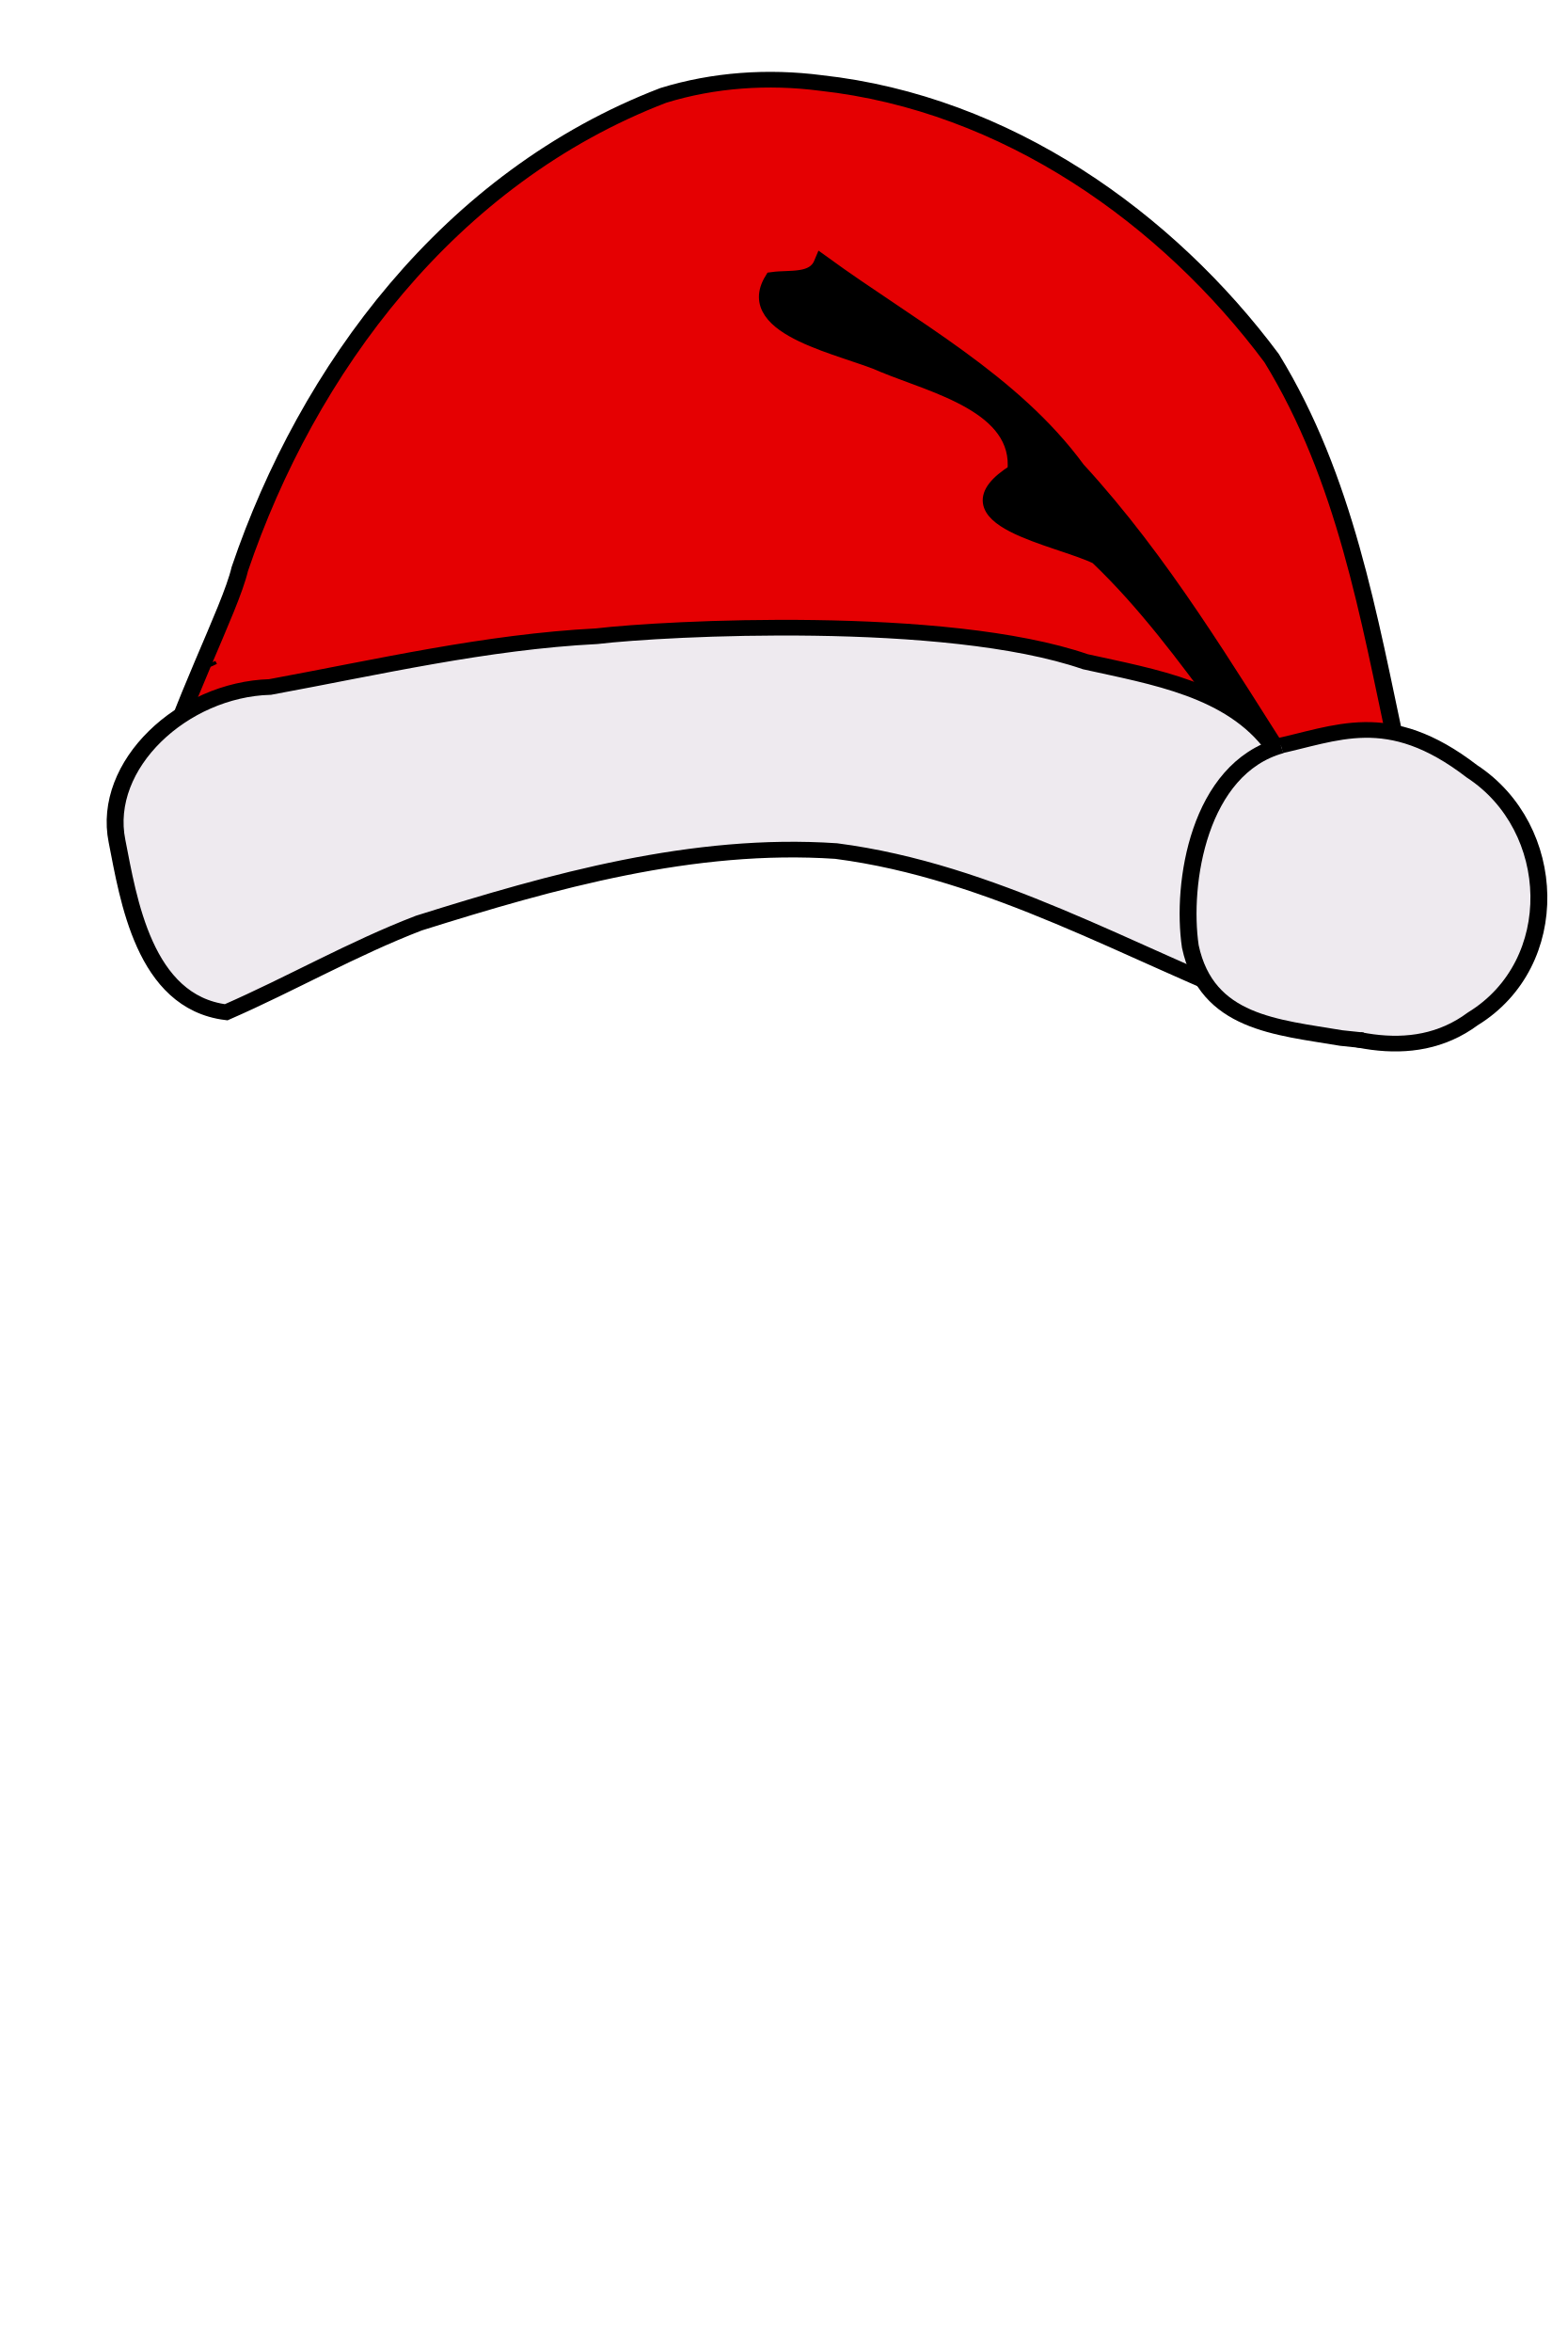
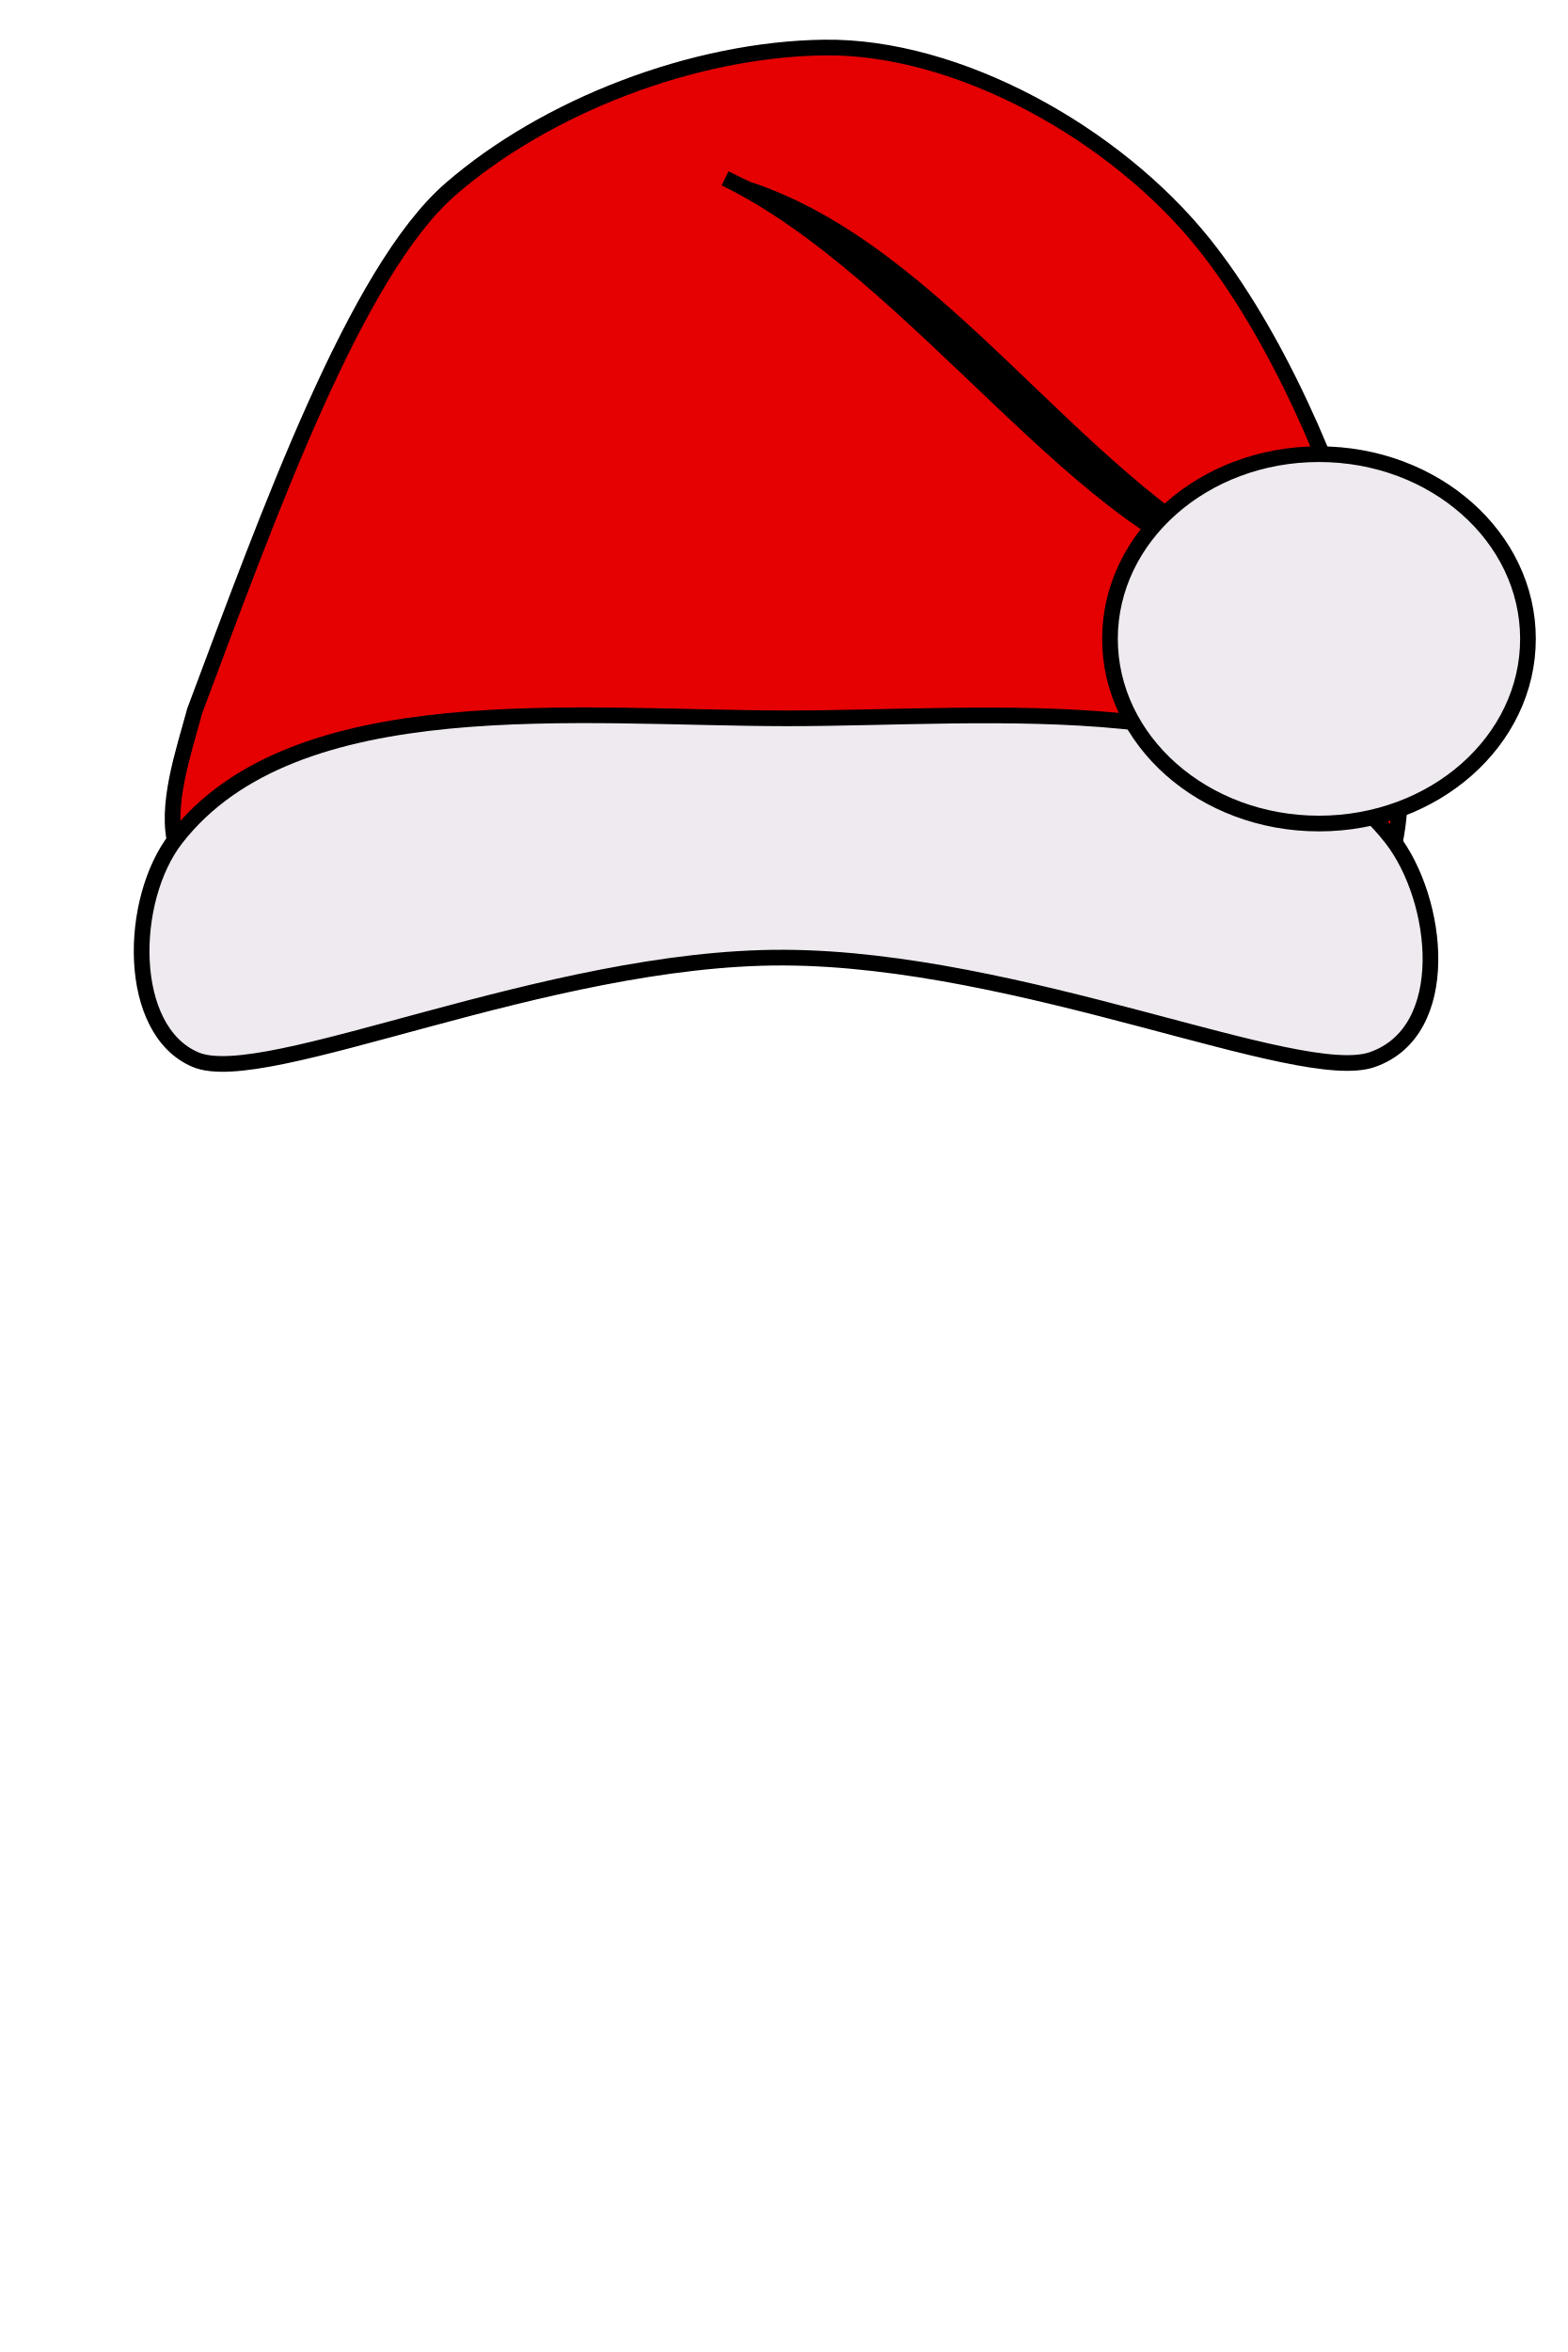
<svg xmlns="http://www.w3.org/2000/svg" version="1.2" viewBox="0 0 400 600" width="400" height="600">
-   <g style="stroke-width:4;stroke-dasharray:none;stroke:#000;">
-     <path id="hat" fill="#e50002" d="m 204.118,12.581 c 44.053,5.207 82.098,34.575 106.744,70.256 17.4,30.59 22.988,65.894 29.743,99.936 0.014,15.957 -38.856,3.35 -24.646,21.315 6.183,15.237 20.596,24.822 28.022,39.538 -6.987,0.815 -15.66,-16.406 -22.091,-23.504 -3.622,-7.03 -18.154,-20.231 -16.55,-21.579 11.614,9.198 -13.416,9.044 -19.587,11.984 -16.88,3.894 -33.656,-1.806 -49.346,-7.434 -37.115,-9.539 -76.32,-8.59 -113.69,-1 -19.084,-1.921 -39.751,5.175 -51.412,20.892 C 17.196,237.229 62.144,157.468 66.64,136.67 82.643,85.782 116.224,36.721 166.878,15.757 c 11.936,-3.975 24.803,-4.91 37.24,-3.176 z m -145.054,148.425 0.381,0.762 z" transform="matrix(1.07804 0 0 .99936 -10.658 8.588)" />
-     <path id="shadow" fill="#000" d="m 204.498,58.618 c 20.966,16.414 44.98,30.07 60.258,52.558 20.108,23.59 35.078,50.952 50.856,77.464 -0.96,13.924 -11.366,-12.16 -15.932,-16.272 -9.23,-13.468 -18.608,-27.188 -29.963,-38.837 -9.202,-4.94 -37.294,-9.661 -19.4,-21.771 1.6,-16.75 -19.334,-21.953 -31.171,-27.225 -8.971,-4.45 -33.49,-9.023 -26.343,-21.7 4.009,-0.599 9.838,0.586 11.695,-4.217 z" transform="matrix(1.07804 0 0 .99936 -10.658 8.588)" />
-     <path id="brim" fill="#eeeaef" d="m 266.763,160.322 c 16.084,3.856 34.547,7.029 44.511,21.795 14.956,-3.342 27.03,-10.405 47.01,6.195 20.474,14.437 21.662,48.968 0.205,63.163 -14.62,11.7 -32.88,4.982 -47.47,-2.567 -33.974,-14.258 -66.167,-35.054 -103.221,-40.255 -33.858,-2.455 -67.095,7.656 -98.782,18.388 C 93.298,233.557 78.792,242.56 63.422,249.803 43.912,247.193 40.259,220.736 37.581,206.117 33.934,186.635 53.151,167.399 73.806,166.772 c 25.65,-5.1 51.1,-11.51 77.333,-12.963 16.178,-2.065 82.598,-5.762 115.624,6.513 z" transform="matrix(1.07804 0 0 .99936 -10.658 8.588)" />
-     <path id="circle" fill="#eeeaef" d="m 313.054,181.751 c -19.434,5.846 -23.647,35.081 -21.438,51.265 3.876,19.565 20.439,20.566 35.716,23.364 l 5.111,0.58" transform="matrix(1.07804 0 0 .99936 -10.658 8.588)" />
+   <g style="stroke:#000000;stroke-width:4;stroke-dasharray:none;stroke:#000">
+     <path id="hat" fill="#e50002" d="m 210.302,12.127 c 33.962,-0.449 74.164,21.715 96.885,50.098 35.581,44.448 63.433,139.868 43.336,165.217 -20.097,25.349 -44.596,-28.295 -30.34,-9.741 5.914,15.484 20.71,25.677 27.953,40.694 -7.385,0.513 -15.843,-17.059 -22.335,-24.425 -3.538,-7.177 -18.319,-20.987 -16.578,-22.264 11.865,9.686 -13.758,-22.244 -20.368,-19.574 -17.918,3.163 -24.641,6.982 -40.935,0.686 -38.691,-11.123 -47.144,-9.669 -86.771,-3.696 -20.011,-2.739 -60.805,21.726 -73.69,36.922 C 29.956,237.945 44.154,201.888 49.695,181.309 68.52,131.172 90.635,69.338 114.99,48.221 139.346,27.103 176.852,12.569 210.302,12.127 Z" />
+     <path id="shadow" fill="#000000" d="m 185.019,45.506 c 48.877,23.716 93.819,93.79 134.333,99.782 -46.296,-23.73 -79.838,-81.05 -128.746,-97.071 l -2.801,-1.325 z" />
+     <path id="brim" fill="#eeeaef" d="m 355.13,213.936 c 12.118,15.651 15.823,49.169 -5.004,56.377 -18.721,6.479 -89.613,-25.79 -150.126,-26.02 C 139.486,244.063 67.647,277.854 49.874,270.313 32.196,262.812 32.751,229.587 44.869,213.936 75.143,174.836 147.805,183.206 200.731,183.247 c 52.447,0.04 124.125,-8.41 154.399,30.689 z" />
+     <ellipse id="path1" ry="47.113" rx="53.325" cy="162.972" cx="336.541" style="fill:#eeeaef;fill-opacity:1;stroke:#0000008" />
  </g>
</svg>
